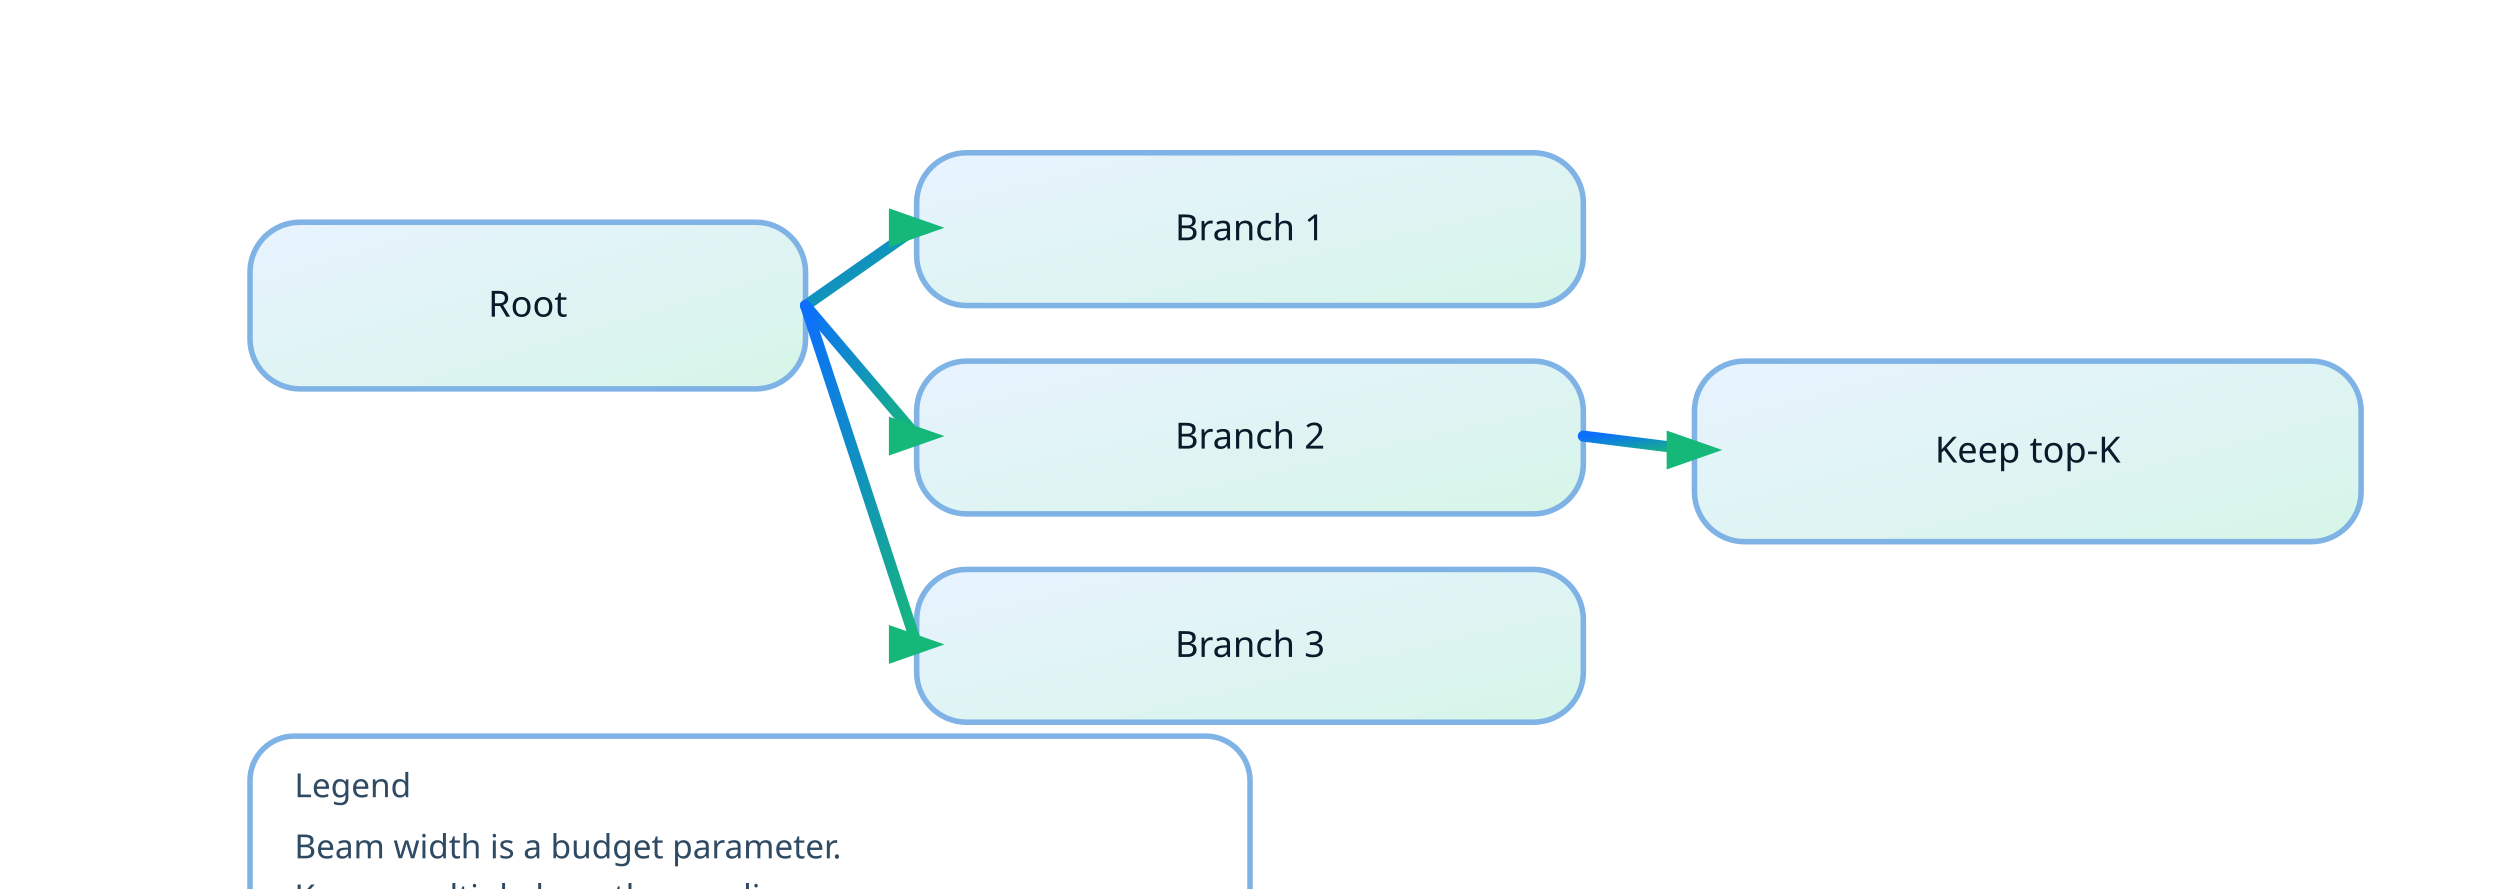
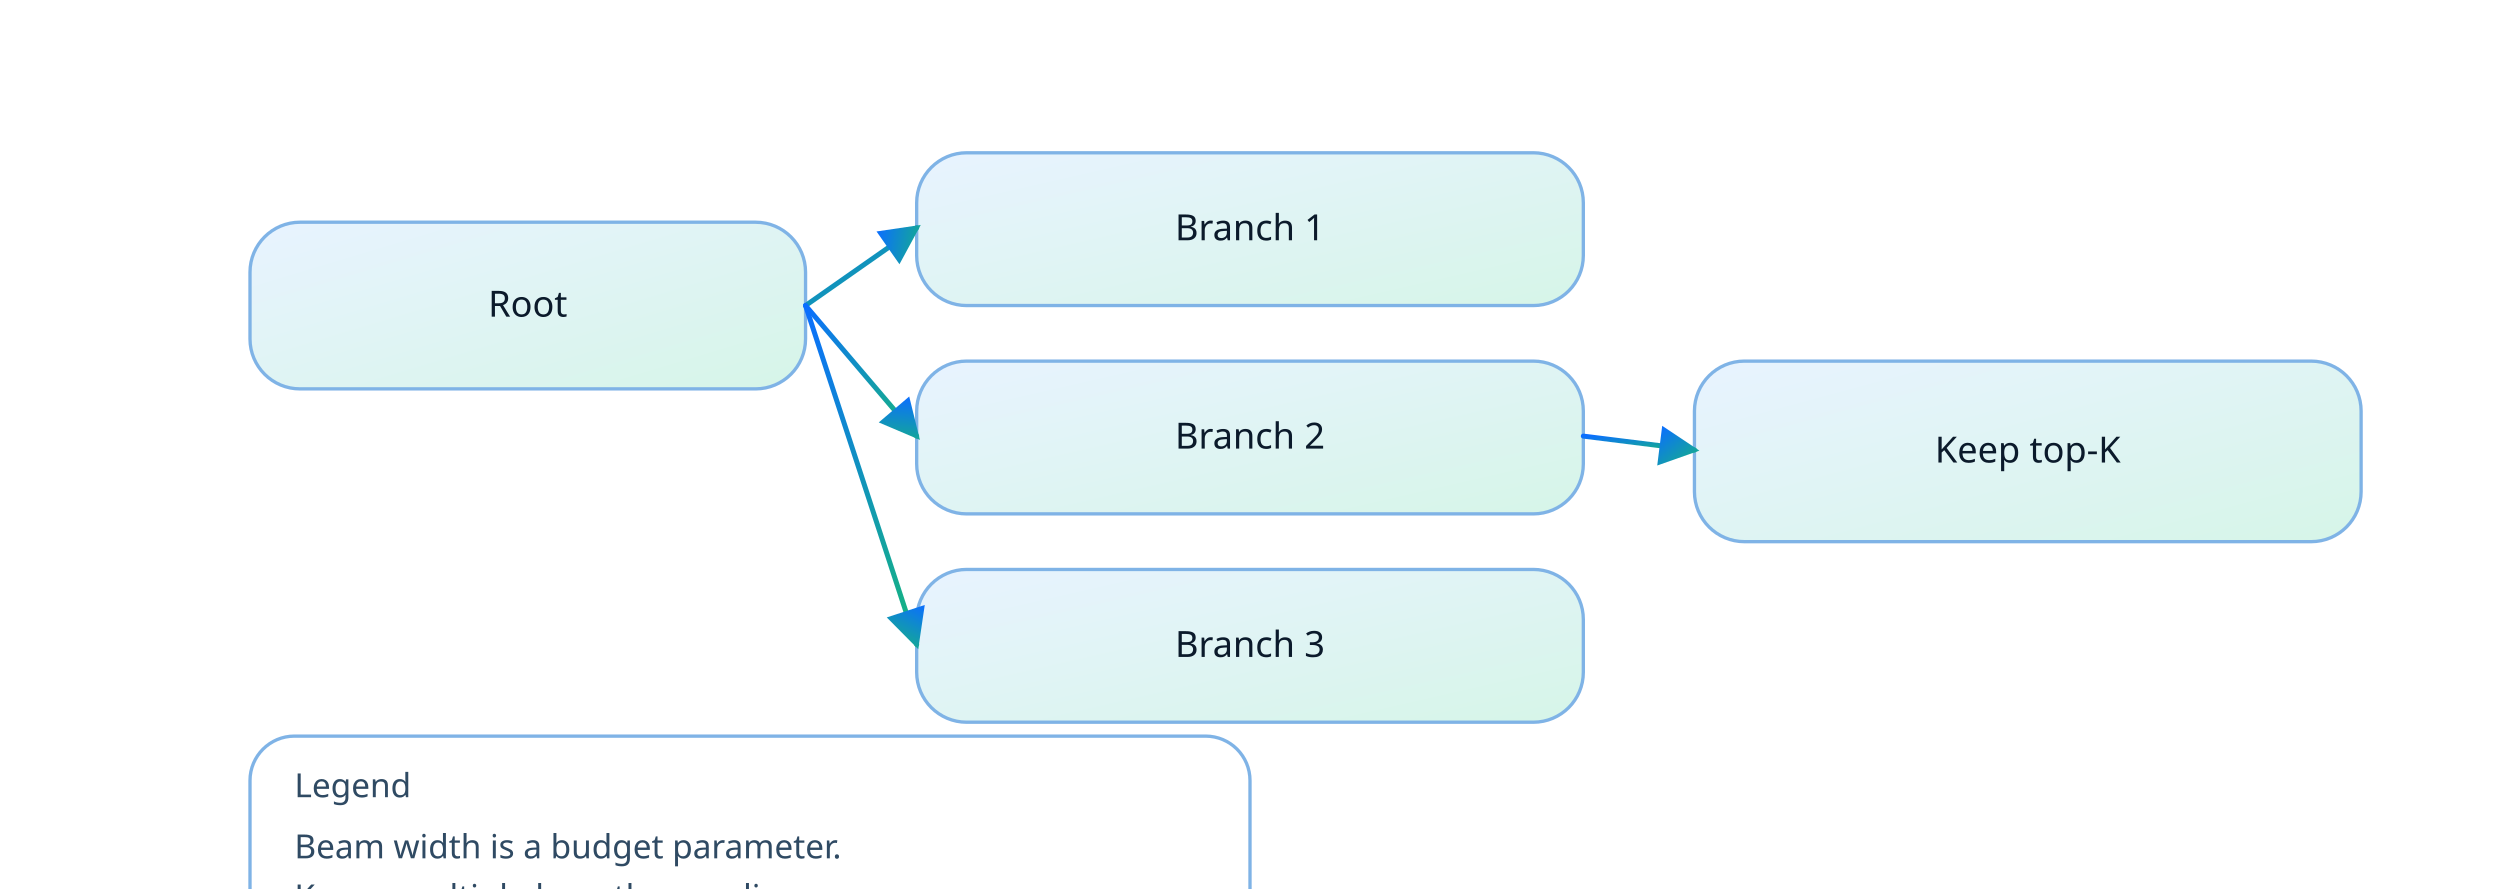
<svg xmlns="http://www.w3.org/2000/svg" viewBox="0 0 900 320" role="img" aria-label="Beam search diagram">
  <defs>
+     <marker id="arrowhead" markerWidth="8" markerHeight="8" refX="7" refY="4" orient="auto" markerUnits="strokeWidth">
+       <path d="M 0 0 L 8 4 L 0 8 Z" fill="context-stroke" />
+     </marker>
    <linearGradient id="sky" x1="0" y1="0" x2="1" y2="1">
      <stop offset="0" stop-color="#e8f3ff" />
      <stop offset="1" stop-color="#d6f5e8" />
    </linearGradient>
    <linearGradient id="deep" x1="0" y1="0" x2="1" y2="1">
      <stop offset="0" stop-color="#0b6eff" />
      <stop offset="1" stop-color="#16b879" />
    </linearGradient>
  </defs>
-   <rect x="90" y="80" rx="18" ry="18" width="200" height="60" fill="url(#sky)" stroke="#7fb3e6" stroke-width="2" />
+   <rect x="90" y="80" rx="18" ry="18" width="200" height="60" fill="url(#sky)" stroke="#7fb3e6" stroke-width="1.2" />
  <text x="190.0" y="114.0" text-anchor="middle" font-size="13" fill="#0b1a2b" font-family="Space Grotesk">Root</text>
-   <rect x="330" y="55" rx="18" ry="18" width="240" height="55" fill="url(#sky)" stroke="#7fb3e6" stroke-width="2" />
+   <rect x="330" y="55" rx="18" ry="18" width="240" height="55" fill="url(#sky)" stroke="#7fb3e6" stroke-width="1.2" />
  <text x="450.0" y="86.5" text-anchor="middle" font-size="13" fill="#0b1a2b" font-family="Space Grotesk">Branch 1</text>
-   <rect x="330" y="130" rx="18" ry="18" width="240" height="55" fill="url(#sky)" stroke="#7fb3e6" stroke-width="2" />
+   <rect x="330" y="130" rx="18" ry="18" width="240" height="55" fill="url(#sky)" stroke="#7fb3e6" stroke-width="1.2" />
  <text x="450.0" y="161.5" text-anchor="middle" font-size="13" fill="#0b1a2b" font-family="Space Grotesk">Branch 2</text>
-   <rect x="330" y="205" rx="18" ry="18" width="240" height="55" fill="url(#sky)" stroke="#7fb3e6" stroke-width="2" />
+   <rect x="330" y="205" rx="18" ry="18" width="240" height="55" fill="url(#sky)" stroke="#7fb3e6" stroke-width="1.2" />
  <text x="450.0" y="236.5" text-anchor="middle" font-size="13" fill="#0b1a2b" font-family="Space Grotesk">Branch 3</text>
-   <rect x="610" y="130" rx="18" ry="18" width="240" height="65" fill="url(#sky)" stroke="#7fb3e6" stroke-width="2" />
+   <rect x="610" y="130" rx="18" ry="18" width="240" height="65" fill="url(#sky)" stroke="#7fb3e6" stroke-width="1.2" />
  <text x="730.0" y="166.5" text-anchor="middle" font-size="13" fill="#0b1a2b" font-family="Space Grotesk">Keep top-K</text>
-   <line x1="290" y1="110" x2="330" y2="82" stroke="url(#deep)" stroke-width="4" stroke-linecap="round" />
-   <polygon points="320,75 320,89 340,82" fill="#16b879" />
-   <line x1="290" y1="110" x2="330" y2="157" stroke="url(#deep)" stroke-width="4" stroke-linecap="round" />
-   <polygon points="320,150 320,164 340,157" fill="#16b879" />
-   <line x1="290" y1="110" x2="330" y2="232" stroke="url(#deep)" stroke-width="4" stroke-linecap="round" />
-   <polygon points="320,225 320,239 340,232" fill="#16b879" />
-   <line x1="570" y1="157" x2="610" y2="162" stroke="url(#deep)" stroke-width="4" stroke-linecap="round" />
-   <polygon points="600,155 600,169 620,162" fill="#16b879" />
-   <rect x="90" y="265" width="360" height="78" rx="16" ry="16" fill="none" stroke="#7fb3e6" stroke-width="2" />
+   <line x1="290" y1="110" x2="330" y2="82" stroke="url(#deep)" stroke-width="1.8" stroke-linecap="round" marker-end="url(#arrowhead)" />
+   <line x1="290" y1="110" x2="330" y2="157" stroke="url(#deep)" stroke-width="1.8" stroke-linecap="round" marker-end="url(#arrowhead)" />
+   <line x1="290" y1="110" x2="330" y2="232" stroke="url(#deep)" stroke-width="1.8" stroke-linecap="round" marker-end="url(#arrowhead)" />
+   <line x1="570" y1="157" x2="610" y2="162" stroke="url(#deep)" stroke-width="1.8" stroke-linecap="round" marker-end="url(#arrowhead)" />
+   <rect x="90" y="265" width="360" height="78" rx="16" ry="16" fill="none" stroke="#7fb3e6" stroke-width="1.2" />
  <text x="106" y="287" text-anchor="start" font-size="12" fill="#2f4a63" font-family="Space Grotesk">Legend</text>
  <text x="106" y="309" text-anchor="start" font-size="12" fill="#2f4a63" font-family="Space Grotesk">Beam width is a budget parameter.</text>
  <text x="106" y="327" text-anchor="start" font-size="12" fill="#2f4a63" font-family="Space Grotesk">Keeps multiple hypotheses alive.</text>
  <text x="106" y="345" text-anchor="start" font-size="12" fill="#2f4a63" font-family="Space Grotesk">Balances cost and coverage.</text>
</svg>
